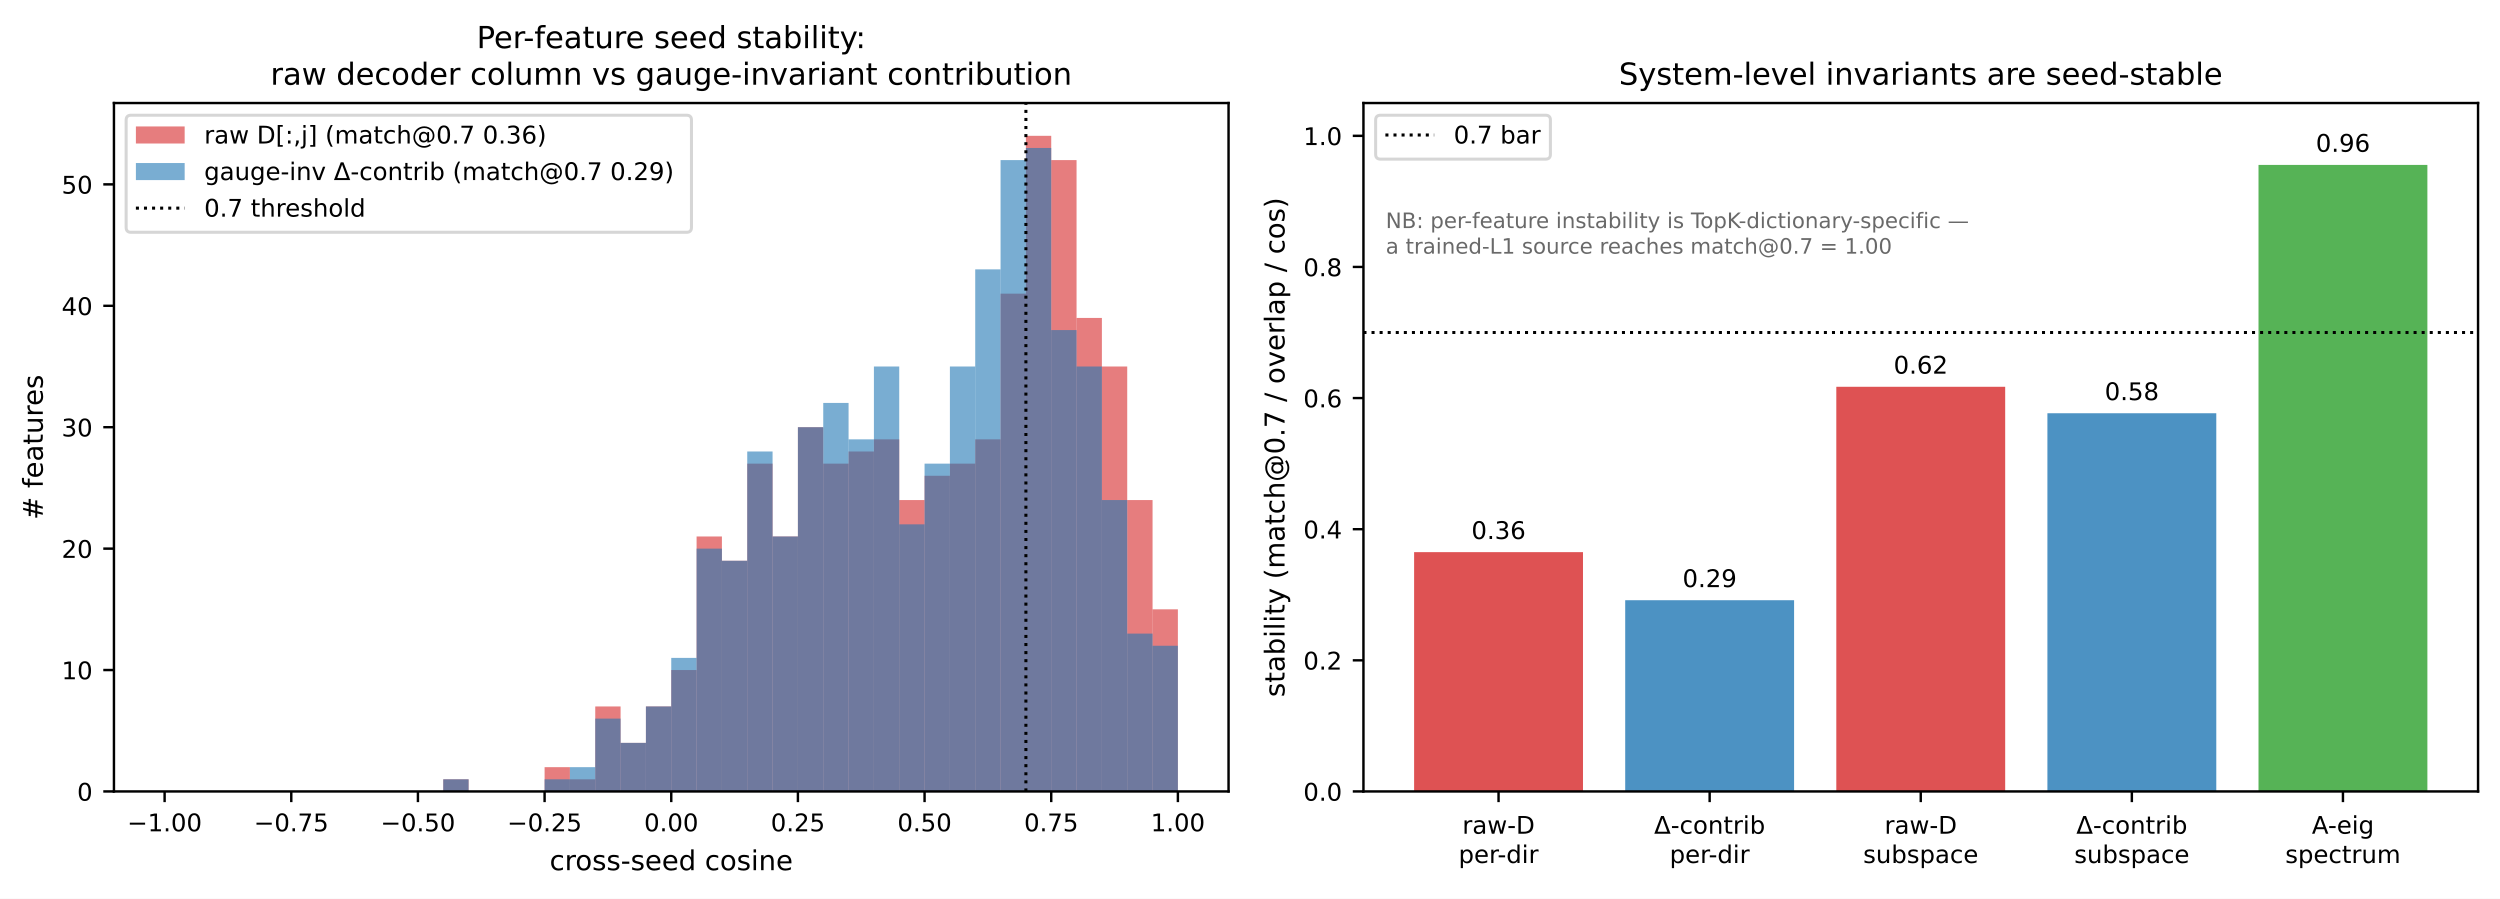
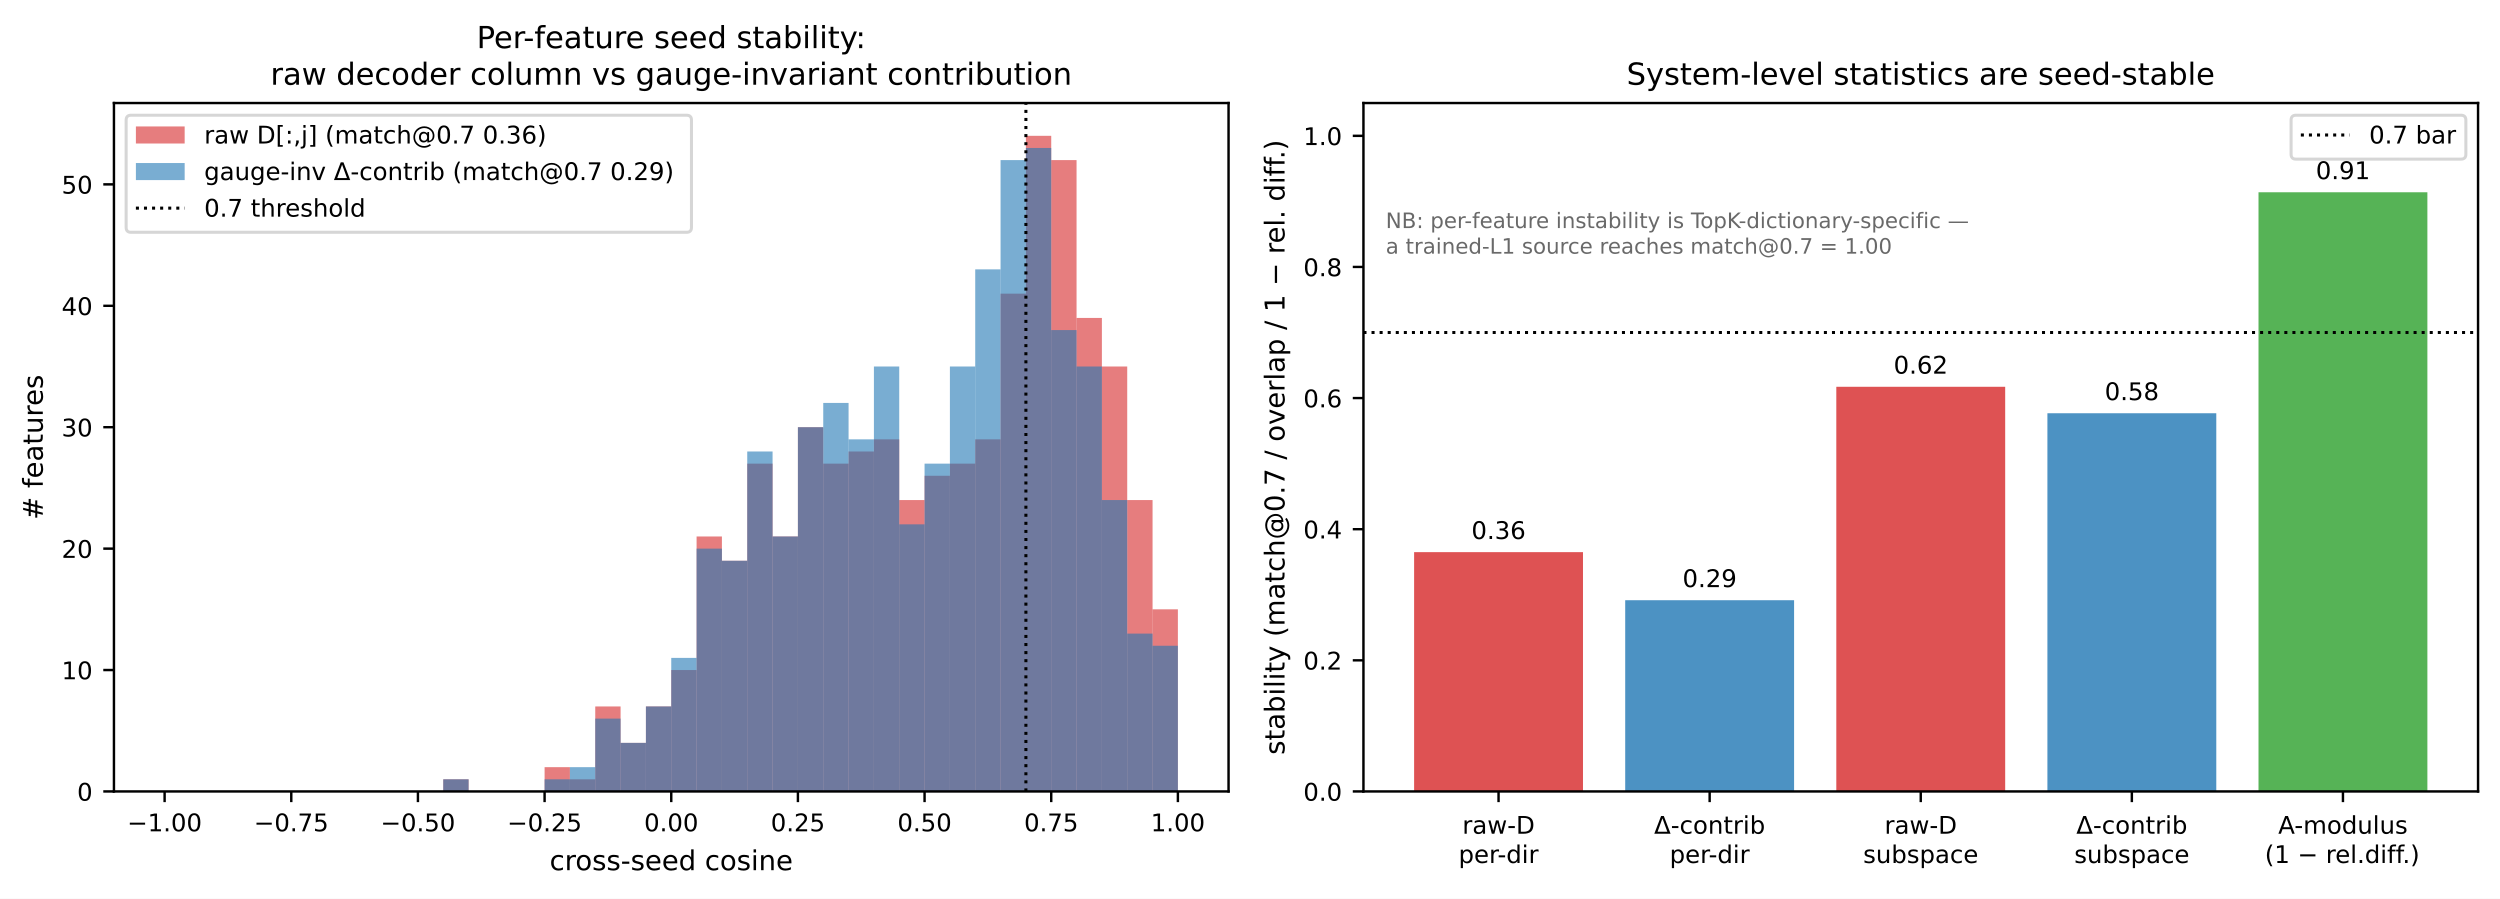
<svg xmlns="http://www.w3.org/2000/svg" xmlns:xlink="http://www.w3.org/1999/xlink" width="820.146pt" height="294.84pt" viewBox="0 0 820.146 294.84" version="1.1">
  <defs>
    <style type="text/css">*{stroke-linejoin: round; stroke-linecap: butt}</style>
  </defs>
  <g id="figure_1">
    <g id="patch_1">
      <path d="M 0 294.84  L 820.146 294.84  L 820.146 0  L 0 0  z " style="fill: #ffffff" />
    </g>
    <g id="axes_1">
      <g id="patch_2">
        <path d="M 37.381 259.639  L 403.037 259.639  L 403.037 33.802  L 37.381 33.802  z " style="fill: #ffffff" />
      </g>
      <g id="patch_3">
        <path d="M 54.001 259.639  L 62.312 259.639  L 62.312 259.639  L 54.001 259.639  z " clip-path="url(#p4a70385128)" style="fill: #d62728; opacity: 0.6" />
      </g>
      <g id="patch_4">
        <path d="M 62.312 259.639  L 70.622 259.639  L 70.622 259.639  L 62.312 259.639  z " clip-path="url(#p4a70385128)" style="fill: #d62728; opacity: 0.6" />
      </g>
      <g id="patch_5">
        <path d="M 70.622 259.639  L 78.933 259.639  L 78.933 259.639  L 70.622 259.639  z " clip-path="url(#p4a70385128)" style="fill: #d62728; opacity: 0.6" />
      </g>
      <g id="patch_6">
        <path d="M 78.933 259.639  L 87.243 259.639  L 87.243 259.639  L 78.933 259.639  z " clip-path="url(#p4a70385128)" style="fill: #d62728; opacity: 0.6" />
      </g>
      <g id="patch_7">
        <path d="M 87.243 259.639  L 95.553 259.639  L 95.553 259.639  L 87.243 259.639  z " clip-path="url(#p4a70385128)" style="fill: #d62728; opacity: 0.6" />
      </g>
      <g id="patch_8">
        <path d="M 95.553 259.639  L 103.864 259.639  L 103.864 259.639  L 95.553 259.639  z " clip-path="url(#p4a70385128)" style="fill: #d62728; opacity: 0.6" />
      </g>
      <g id="patch_9">
        <path d="M 103.864 259.639  L 112.174 259.639  L 112.174 259.639  L 103.864 259.639  z " clip-path="url(#p4a70385128)" style="fill: #d62728; opacity: 0.6" />
      </g>
      <g id="patch_10">
        <path d="M 112.174 259.639  L 120.484 259.639  L 120.484 259.639  L 112.174 259.639  z " clip-path="url(#p4a70385128)" style="fill: #d62728; opacity: 0.6" />
      </g>
      <g id="patch_11">
        <path d="M 120.484 259.639  L 128.795 259.639  L 128.795 259.639  L 120.484 259.639  z " clip-path="url(#p4a70385128)" style="fill: #d62728; opacity: 0.6" />
      </g>
      <g id="patch_12">
        <path d="M 128.795 259.639  L 137.105 259.639  L 137.105 259.639  L 128.795 259.639  z " clip-path="url(#p4a70385128)" style="fill: #d62728; opacity: 0.6" />
      </g>
      <g id="patch_13">
        <path d="M 137.105 259.639  L 145.415 259.639  L 145.415 259.639  L 137.105 259.639  z " clip-path="url(#p4a70385128)" style="fill: #d62728; opacity: 0.6" />
      </g>
      <g id="patch_14">
        <path d="M 145.415 259.639  L 153.726 259.639  L 153.726 255.656  L 145.415 255.656  z " clip-path="url(#p4a70385128)" style="fill: #d62728; opacity: 0.6" />
      </g>
      <g id="patch_15">
        <path d="M 153.726 259.639  L 162.036 259.639  L 162.036 259.639  L 153.726 259.639  z " clip-path="url(#p4a70385128)" style="fill: #d62728; opacity: 0.6" />
      </g>
      <g id="patch_16">
        <path d="M 162.036 259.639  L 170.347 259.639  L 170.347 259.639  L 162.036 259.639  z " clip-path="url(#p4a70385128)" style="fill: #d62728; opacity: 0.6" />
      </g>
      <g id="patch_17">
        <path d="M 170.347 259.639  L 178.657 259.639  L 178.657 259.639  L 170.347 259.639  z " clip-path="url(#p4a70385128)" style="fill: #d62728; opacity: 0.6" />
      </g>
      <g id="patch_18">
        <path d="M 178.657 259.639  L 186.967 259.639  L 186.967 251.673  L 178.657 251.673  z " clip-path="url(#p4a70385128)" style="fill: #d62728; opacity: 0.6" />
      </g>
      <g id="patch_19">
        <path d="M 186.967 259.639  L 195.278 259.639  L 195.278 255.656  L 186.967 255.656  z " clip-path="url(#p4a70385128)" style="fill: #d62728; opacity: 0.6" />
      </g>
      <g id="patch_20">
        <path d="M 195.278 259.639  L 203.588 259.639  L 203.588 231.758  L 195.278 231.758  z " clip-path="url(#p4a70385128)" style="fill: #d62728; opacity: 0.6" />
      </g>
      <g id="patch_21">
        <path d="M 203.588 259.639  L 211.898 259.639  L 211.898 243.707  L 203.588 243.707  z " clip-path="url(#p4a70385128)" style="fill: #d62728; opacity: 0.6" />
      </g>
      <g id="patch_22">
        <path d="M 211.898 259.639  L 220.209 259.639  L 220.209 231.758  L 211.898 231.758  z " clip-path="url(#p4a70385128)" style="fill: #d62728; opacity: 0.6" />
      </g>
      <g id="patch_23">
        <path d="M 220.209 259.639  L 228.519 259.639  L 228.519 219.809  L 220.209 219.809  z " clip-path="url(#p4a70385128)" style="fill: #d62728; opacity: 0.6" />
      </g>
      <g id="patch_24">
        <path d="M 228.519 259.639  L 236.829 259.639  L 236.829 175.996  L 228.519 175.996  z " clip-path="url(#p4a70385128)" style="fill: #d62728; opacity: 0.6" />
      </g>
      <g id="patch_25">
        <path d="M 236.829 259.639  L 245.14 259.639  L 245.14 183.962  L 236.829 183.962  z " clip-path="url(#p4a70385128)" style="fill: #d62728; opacity: 0.6" />
      </g>
      <g id="patch_26">
        <path d="M 245.14 259.639  L 253.45 259.639  L 253.45 152.098  L 245.14 152.098  z " clip-path="url(#p4a70385128)" style="fill: #d62728; opacity: 0.6" />
      </g>
      <g id="patch_27">
        <path d="M 253.45 259.639  L 261.761 259.639  L 261.761 175.996  L 253.45 175.996  z " clip-path="url(#p4a70385128)" style="fill: #d62728; opacity: 0.6" />
      </g>
      <g id="patch_28">
        <path d="M 261.761 259.639  L 270.071 259.639  L 270.071 140.149  L 261.761 140.149  z " clip-path="url(#p4a70385128)" style="fill: #d62728; opacity: 0.6" />
      </g>
      <g id="patch_29">
        <path d="M 270.071 259.639  L 278.381 259.639  L 278.381 152.098  L 270.071 152.098  z " clip-path="url(#p4a70385128)" style="fill: #d62728; opacity: 0.6" />
      </g>
      <g id="patch_30">
        <path d="M 278.381 259.639  L 286.692 259.639  L 286.692 148.115  L 278.381 148.115  z " clip-path="url(#p4a70385128)" style="fill: #d62728; opacity: 0.6" />
      </g>
      <g id="patch_31">
        <path d="M 286.692 259.639  L 295.002 259.639  L 295.002 144.132  L 286.692 144.132  z " clip-path="url(#p4a70385128)" style="fill: #d62728; opacity: 0.6" />
      </g>
      <g id="patch_32">
        <path d="M 295.002 259.639  L 303.312 259.639  L 303.312 164.047  L 295.002 164.047  z " clip-path="url(#p4a70385128)" style="fill: #d62728; opacity: 0.6" />
      </g>
      <g id="patch_33">
        <path d="M 303.312 259.639  L 311.623 259.639  L 311.623 156.081  L 303.312 156.081  z " clip-path="url(#p4a70385128)" style="fill: #d62728; opacity: 0.6" />
      </g>
      <g id="patch_34">
        <path d="M 311.623 259.639  L 319.933 259.639  L 319.933 152.098  L 311.623 152.098  z " clip-path="url(#p4a70385128)" style="fill: #d62728; opacity: 0.6" />
      </g>
      <g id="patch_35">
        <path d="M 319.933 259.639  L 328.243 259.639  L 328.243 144.132  L 319.933 144.132  z " clip-path="url(#p4a70385128)" style="fill: #d62728; opacity: 0.6" />
      </g>
      <g id="patch_36">
        <path d="M 328.243 259.639  L 336.554 259.639  L 336.554 96.336  L 328.243 96.336  z " clip-path="url(#p4a70385128)" style="fill: #d62728; opacity: 0.6" />
      </g>
      <g id="patch_37">
        <path d="M 336.554 259.639  L 344.864 259.639  L 344.864 44.556  L 336.554 44.556  z " clip-path="url(#p4a70385128)" style="fill: #d62728; opacity: 0.6" />
      </g>
      <g id="patch_38">
        <path d="M 344.864 259.639  L 353.175 259.639  L 353.175 52.522  L 344.864 52.522  z " clip-path="url(#p4a70385128)" style="fill: #d62728; opacity: 0.6" />
      </g>
      <g id="patch_39">
        <path d="M 353.175 259.639  L 361.485 259.639  L 361.485 104.302  L 353.175 104.302  z " clip-path="url(#p4a70385128)" style="fill: #d62728; opacity: 0.6" />
      </g>
      <g id="patch_40">
        <path d="M 361.485 259.639  L 369.795 259.639  L 369.795 120.234  L 361.485 120.234  z " clip-path="url(#p4a70385128)" style="fill: #d62728; opacity: 0.6" />
      </g>
      <g id="patch_41">
        <path d="M 369.795 259.639  L 378.106 259.639  L 378.106 164.047  L 369.795 164.047  z " clip-path="url(#p4a70385128)" style="fill: #d62728; opacity: 0.6" />
      </g>
      <g id="patch_42">
        <path d="M 378.106 259.639  L 386.416 259.639  L 386.416 199.894  L 378.106 199.894  z " clip-path="url(#p4a70385128)" style="fill: #d62728; opacity: 0.6" />
      </g>
      <g id="patch_43">
        <path d="M 54.001 259.639  L 62.312 259.639  L 62.312 259.639  L 54.001 259.639  z " clip-path="url(#p4a70385128)" style="fill: #1f77b4; opacity: 0.6" />
      </g>
      <g id="patch_44">
        <path d="M 62.312 259.639  L 70.622 259.639  L 70.622 259.639  L 62.312 259.639  z " clip-path="url(#p4a70385128)" style="fill: #1f77b4; opacity: 0.6" />
      </g>
      <g id="patch_45">
        <path d="M 70.622 259.639  L 78.933 259.639  L 78.933 259.639  L 70.622 259.639  z " clip-path="url(#p4a70385128)" style="fill: #1f77b4; opacity: 0.6" />
      </g>
      <g id="patch_46">
        <path d="M 78.933 259.639  L 87.243 259.639  L 87.243 259.639  L 78.933 259.639  z " clip-path="url(#p4a70385128)" style="fill: #1f77b4; opacity: 0.6" />
      </g>
      <g id="patch_47">
        <path d="M 87.243 259.639  L 95.553 259.639  L 95.553 259.639  L 87.243 259.639  z " clip-path="url(#p4a70385128)" style="fill: #1f77b4; opacity: 0.6" />
      </g>
      <g id="patch_48">
        <path d="M 95.553 259.639  L 103.864 259.639  L 103.864 259.639  L 95.553 259.639  z " clip-path="url(#p4a70385128)" style="fill: #1f77b4; opacity: 0.6" />
      </g>
      <g id="patch_49">
        <path d="M 103.864 259.639  L 112.174 259.639  L 112.174 259.639  L 103.864 259.639  z " clip-path="url(#p4a70385128)" style="fill: #1f77b4; opacity: 0.6" />
      </g>
      <g id="patch_50">
        <path d="M 112.174 259.639  L 120.484 259.639  L 120.484 259.639  L 112.174 259.639  z " clip-path="url(#p4a70385128)" style="fill: #1f77b4; opacity: 0.6" />
      </g>
      <g id="patch_51">
        <path d="M 120.484 259.639  L 128.795 259.639  L 128.795 259.639  L 120.484 259.639  z " clip-path="url(#p4a70385128)" style="fill: #1f77b4; opacity: 0.6" />
      </g>
      <g id="patch_52">
        <path d="M 128.795 259.639  L 137.105 259.639  L 137.105 259.639  L 128.795 259.639  z " clip-path="url(#p4a70385128)" style="fill: #1f77b4; opacity: 0.6" />
      </g>
      <g id="patch_53">
        <path d="M 137.105 259.639  L 145.415 259.639  L 145.415 259.639  L 137.105 259.639  z " clip-path="url(#p4a70385128)" style="fill: #1f77b4; opacity: 0.6" />
      </g>
      <g id="patch_54">
        <path d="M 145.415 259.639  L 153.726 259.639  L 153.726 255.656  L 145.415 255.656  z " clip-path="url(#p4a70385128)" style="fill: #1f77b4; opacity: 0.6" />
      </g>
      <g id="patch_55">
        <path d="M 153.726 259.639  L 162.036 259.639  L 162.036 259.639  L 153.726 259.639  z " clip-path="url(#p4a70385128)" style="fill: #1f77b4; opacity: 0.6" />
      </g>
      <g id="patch_56">
        <path d="M 162.036 259.639  L 170.347 259.639  L 170.347 259.639  L 162.036 259.639  z " clip-path="url(#p4a70385128)" style="fill: #1f77b4; opacity: 0.6" />
      </g>
      <g id="patch_57">
        <path d="M 170.347 259.639  L 178.657 259.639  L 178.657 259.639  L 170.347 259.639  z " clip-path="url(#p4a70385128)" style="fill: #1f77b4; opacity: 0.6" />
      </g>
      <g id="patch_58">
        <path d="M 178.657 259.639  L 186.967 259.639  L 186.967 255.656  L 178.657 255.656  z " clip-path="url(#p4a70385128)" style="fill: #1f77b4; opacity: 0.6" />
      </g>
      <g id="patch_59">
        <path d="M 186.967 259.639  L 195.278 259.639  L 195.278 251.673  L 186.967 251.673  z " clip-path="url(#p4a70385128)" style="fill: #1f77b4; opacity: 0.6" />
      </g>
      <g id="patch_60">
        <path d="M 195.278 259.639  L 203.588 259.639  L 203.588 235.741  L 195.278 235.741  z " clip-path="url(#p4a70385128)" style="fill: #1f77b4; opacity: 0.6" />
      </g>
      <g id="patch_61">
        <path d="M 203.588 259.639  L 211.898 259.639  L 211.898 243.707  L 203.588 243.707  z " clip-path="url(#p4a70385128)" style="fill: #1f77b4; opacity: 0.6" />
      </g>
      <g id="patch_62">
        <path d="M 211.898 259.639  L 220.209 259.639  L 220.209 231.758  L 211.898 231.758  z " clip-path="url(#p4a70385128)" style="fill: #1f77b4; opacity: 0.6" />
      </g>
      <g id="patch_63">
        <path d="M 220.209 259.639  L 228.519 259.639  L 228.519 215.826  L 220.209 215.826  z " clip-path="url(#p4a70385128)" style="fill: #1f77b4; opacity: 0.6" />
      </g>
      <g id="patch_64">
        <path d="M 228.519 259.639  L 236.829 259.639  L 236.829 179.979  L 228.519 179.979  z " clip-path="url(#p4a70385128)" style="fill: #1f77b4; opacity: 0.6" />
      </g>
      <g id="patch_65">
        <path d="M 236.829 259.639  L 245.14 259.639  L 245.14 183.962  L 236.829 183.962  z " clip-path="url(#p4a70385128)" style="fill: #1f77b4; opacity: 0.6" />
      </g>
      <g id="patch_66">
        <path d="M 245.14 259.639  L 253.45 259.639  L 253.45 148.115  L 245.14 148.115  z " clip-path="url(#p4a70385128)" style="fill: #1f77b4; opacity: 0.6" />
      </g>
      <g id="patch_67">
        <path d="M 253.45 259.639  L 261.761 259.639  L 261.761 175.996  L 253.45 175.996  z " clip-path="url(#p4a70385128)" style="fill: #1f77b4; opacity: 0.6" />
      </g>
      <g id="patch_68">
        <path d="M 261.761 259.639  L 270.071 259.639  L 270.071 140.149  L 261.761 140.149  z " clip-path="url(#p4a70385128)" style="fill: #1f77b4; opacity: 0.6" />
      </g>
      <g id="patch_69">
        <path d="M 270.071 259.639  L 278.381 259.639  L 278.381 132.183  L 270.071 132.183  z " clip-path="url(#p4a70385128)" style="fill: #1f77b4; opacity: 0.6" />
      </g>
      <g id="patch_70">
        <path d="M 278.381 259.639  L 286.692 259.639  L 286.692 144.132  L 278.381 144.132  z " clip-path="url(#p4a70385128)" style="fill: #1f77b4; opacity: 0.6" />
      </g>
      <g id="patch_71">
        <path d="M 286.692 259.639  L 295.002 259.639  L 295.002 120.234  L 286.692 120.234  z " clip-path="url(#p4a70385128)" style="fill: #1f77b4; opacity: 0.6" />
      </g>
      <g id="patch_72">
        <path d="M 295.002 259.639  L 303.312 259.639  L 303.312 172.013  L 295.002 172.013  z " clip-path="url(#p4a70385128)" style="fill: #1f77b4; opacity: 0.6" />
      </g>
      <g id="patch_73">
        <path d="M 303.312 259.639  L 311.623 259.639  L 311.623 152.098  L 303.312 152.098  z " clip-path="url(#p4a70385128)" style="fill: #1f77b4; opacity: 0.6" />
      </g>
      <g id="patch_74">
        <path d="M 311.623 259.639  L 319.933 259.639  L 319.933 120.234  L 311.623 120.234  z " clip-path="url(#p4a70385128)" style="fill: #1f77b4; opacity: 0.6" />
      </g>
      <g id="patch_75">
        <path d="M 319.933 259.639  L 328.243 259.639  L 328.243 88.37  L 319.933 88.37  z " clip-path="url(#p4a70385128)" style="fill: #1f77b4; opacity: 0.6" />
      </g>
      <g id="patch_76">
        <path d="M 328.243 259.639  L 336.554 259.639  L 336.554 52.522  L 328.243 52.522  z " clip-path="url(#p4a70385128)" style="fill: #1f77b4; opacity: 0.6" />
      </g>
      <g id="patch_77">
        <path d="M 336.554 259.639  L 344.864 259.639  L 344.864 48.539  L 336.554 48.539  z " clip-path="url(#p4a70385128)" style="fill: #1f77b4; opacity: 0.6" />
      </g>
      <g id="patch_78">
        <path d="M 344.864 259.639  L 353.175 259.639  L 353.175 108.285  L 344.864 108.285  z " clip-path="url(#p4a70385128)" style="fill: #1f77b4; opacity: 0.6" />
      </g>
      <g id="patch_79">
        <path d="M 353.175 259.639  L 361.485 259.639  L 361.485 120.234  L 353.175 120.234  z " clip-path="url(#p4a70385128)" style="fill: #1f77b4; opacity: 0.6" />
      </g>
      <g id="patch_80">
        <path d="M 361.485 259.639  L 369.795 259.639  L 369.795 164.047  L 361.485 164.047  z " clip-path="url(#p4a70385128)" style="fill: #1f77b4; opacity: 0.6" />
      </g>
      <g id="patch_81">
        <path d="M 369.795 259.639  L 378.106 259.639  L 378.106 207.86  L 369.795 207.86  z " clip-path="url(#p4a70385128)" style="fill: #1f77b4; opacity: 0.6" />
      </g>
      <g id="patch_82">
        <path d="M 378.106 259.639  L 386.416 259.639  L 386.416 211.843  L 378.106 211.843  z " clip-path="url(#p4a70385128)" style="fill: #1f77b4; opacity: 0.6" />
      </g>
      <g id="matplotlib.axis_1">
        <g id="xtick_1">
          <g id="line2d_1">
            <defs>
              <path id="m513581c044" d="M 0 0  L 0 3.5  " style="stroke: #000000; stroke-width: 0.8" />
            </defs>
            <g>
              <use xlink:href="#m513581c044" x="54.001" y="259.639" style="stroke: #000000; stroke-width: 0.8" />
            </g>
          </g>
          <g id="text_1">
            <text style="font-size: 8px; font-family: 'DejaVu Sans', 'Bitstream Vera Sans', 'Computer Modern Sans Serif', 'Lucida Grande', 'Verdana', 'Geneva', 'Lucid', 'Arial', 'Helvetica', 'Avant Garde', sans-serif; text-anchor: middle" x="54.001" y="272.718" transform="rotate(-0 54.00143 272.7176)">−1.00</text>
          </g>
        </g>
        <g id="xtick_2">
          <g id="line2d_2">
            <g>
              <use xlink:href="#m513581c044" x="95.553" y="259.639" style="stroke: #000000; stroke-width: 0.8" />
            </g>
          </g>
          <g id="text_2">
            <text style="font-size: 8px; font-family: 'DejaVu Sans', 'Bitstream Vera Sans', 'Computer Modern Sans Serif', 'Lucida Grande', 'Verdana', 'Geneva', 'Lucid', 'Arial', 'Helvetica', 'Avant Garde', sans-serif; text-anchor: middle" x="95.553" y="272.718" transform="rotate(-0 95.55326 272.7176)">−0.75</text>
          </g>
        </g>
        <g id="xtick_3">
          <g id="line2d_3">
            <g>
              <use xlink:href="#m513581c044" x="137.105" y="259.639" style="stroke: #000000; stroke-width: 0.8" />
            </g>
          </g>
          <g id="text_3">
            <text style="font-size: 8px; font-family: 'DejaVu Sans', 'Bitstream Vera Sans', 'Computer Modern Sans Serif', 'Lucida Grande', 'Verdana', 'Geneva', 'Lucid', 'Arial', 'Helvetica', 'Avant Garde', sans-serif; text-anchor: middle" x="137.105" y="272.718" transform="rotate(-0 137.1051 272.7176)">−0.50</text>
          </g>
        </g>
        <g id="xtick_4">
          <g id="line2d_4">
            <g>
              <use xlink:href="#m513581c044" x="178.657" y="259.639" style="stroke: #000000; stroke-width: 0.8" />
            </g>
          </g>
          <g id="text_4">
            <text style="font-size: 8px; font-family: 'DejaVu Sans', 'Bitstream Vera Sans', 'Computer Modern Sans Serif', 'Lucida Grande', 'Verdana', 'Geneva', 'Lucid', 'Arial', 'Helvetica', 'Avant Garde', sans-serif; text-anchor: middle" x="178.657" y="272.718" transform="rotate(-0 178.6569 272.7176)">−0.25</text>
          </g>
        </g>
        <g id="xtick_5">
          <g id="line2d_5">
            <g>
              <use xlink:href="#m513581c044" x="220.209" y="259.639" style="stroke: #000000; stroke-width: 0.8" />
            </g>
          </g>
          <g id="text_5">
            <text style="font-size: 8px; font-family: 'DejaVu Sans', 'Bitstream Vera Sans', 'Computer Modern Sans Serif', 'Lucida Grande', 'Verdana', 'Geneva', 'Lucid', 'Arial', 'Helvetica', 'Avant Garde', sans-serif; text-anchor: middle" x="220.209" y="272.718" transform="rotate(-0 220.2087 272.7176)">0.00</text>
          </g>
        </g>
        <g id="xtick_6">
          <g id="line2d_6">
            <g>
              <use xlink:href="#m513581c044" x="261.761" y="259.639" style="stroke: #000000; stroke-width: 0.8" />
            </g>
          </g>
          <g id="text_6">
            <text style="font-size: 8px; font-family: 'DejaVu Sans', 'Bitstream Vera Sans', 'Computer Modern Sans Serif', 'Lucida Grande', 'Verdana', 'Geneva', 'Lucid', 'Arial', 'Helvetica', 'Avant Garde', sans-serif; text-anchor: middle" x="261.761" y="272.718" transform="rotate(-0 261.7606 272.7176)">0.25</text>
          </g>
        </g>
        <g id="xtick_7">
          <g id="line2d_7">
            <g>
              <use xlink:href="#m513581c044" x="303.312" y="259.639" style="stroke: #000000; stroke-width: 0.8" />
            </g>
          </g>
          <g id="text_7">
            <text style="font-size: 8px; font-family: 'DejaVu Sans', 'Bitstream Vera Sans', 'Computer Modern Sans Serif', 'Lucida Grande', 'Verdana', 'Geneva', 'Lucid', 'Arial', 'Helvetica', 'Avant Garde', sans-serif; text-anchor: middle" x="303.312" y="272.718" transform="rotate(-0 303.3124 272.7176)">0.50</text>
          </g>
        </g>
        <g id="xtick_8">
          <g id="line2d_8">
            <g>
              <use xlink:href="#m513581c044" x="344.864" y="259.639" style="stroke: #000000; stroke-width: 0.8" />
            </g>
          </g>
          <g id="text_8">
            <text style="font-size: 8px; font-family: 'DejaVu Sans', 'Bitstream Vera Sans', 'Computer Modern Sans Serif', 'Lucida Grande', 'Verdana', 'Geneva', 'Lucid', 'Arial', 'Helvetica', 'Avant Garde', sans-serif; text-anchor: middle" x="344.864" y="272.718" transform="rotate(-0 344.8642 272.7176)">0.75</text>
          </g>
        </g>
        <g id="xtick_9">
          <g id="line2d_9">
            <g>
              <use xlink:href="#m513581c044" x="386.416" y="259.639" style="stroke: #000000; stroke-width: 0.8" />
            </g>
          </g>
          <g id="text_9">
            <text style="font-size: 8px; font-family: 'DejaVu Sans', 'Bitstream Vera Sans', 'Computer Modern Sans Serif', 'Lucida Grande', 'Verdana', 'Geneva', 'Lucid', 'Arial', 'Helvetica', 'Avant Garde', sans-serif; text-anchor: middle" x="386.416" y="272.718" transform="rotate(-0 386.416 272.7176)">1.00</text>
          </g>
        </g>
        <g id="text_10">
          <text style="font-size: 9px; font-family: 'DejaVu Sans', 'Bitstream Vera Sans', 'Computer Modern Sans Serif', 'Lucida Grande', 'Verdana', 'Geneva', 'Lucid', 'Arial', 'Helvetica', 'Avant Garde', sans-serif; text-anchor: middle" x="220.209" y="285.478" transform="rotate(-0 220.2087 285.478)">cross-seed cosine</text>
        </g>
      </g>
      <g id="matplotlib.axis_2">
        <g id="ytick_1">
          <g id="line2d_10">
            <defs>
              <path id="m32dd1cf0d6" d="M 0 0  L -3.5 0  " style="stroke: #000000; stroke-width: 0.8" />
            </defs>
            <g>
              <use xlink:href="#m32dd1cf0d6" x="37.381" y="259.639" style="stroke: #000000; stroke-width: 0.8" />
            </g>
          </g>
          <g id="text_11">
            <text style="font-size: 8px; font-family: 'DejaVu Sans', 'Bitstream Vera Sans', 'Computer Modern Sans Serif', 'Lucida Grande', 'Verdana', 'Geneva', 'Lucid', 'Arial', 'Helvetica', 'Avant Garde', sans-serif; text-anchor: end" x="30.381" y="262.679" transform="rotate(-0 30.3807 262.6785)">0</text>
          </g>
        </g>
        <g id="ytick_2">
          <g id="line2d_11">
            <g>
              <use xlink:href="#m32dd1cf0d6" x="37.381" y="219.809" style="stroke: #000000; stroke-width: 0.8" />
            </g>
          </g>
          <g id="text_12">
            <text style="font-size: 8px; font-family: 'DejaVu Sans', 'Bitstream Vera Sans', 'Computer Modern Sans Serif', 'Lucida Grande', 'Verdana', 'Geneva', 'Lucid', 'Arial', 'Helvetica', 'Avant Garde', sans-serif; text-anchor: end" x="30.381" y="222.848" transform="rotate(-0 30.3807 222.8483)">10</text>
          </g>
        </g>
        <g id="ytick_3">
          <g id="line2d_12">
            <g>
              <use xlink:href="#m32dd1cf0d6" x="37.381" y="179.979" style="stroke: #000000; stroke-width: 0.8" />
            </g>
          </g>
          <g id="text_13">
            <text style="font-size: 8px; font-family: 'DejaVu Sans', 'Bitstream Vera Sans', 'Computer Modern Sans Serif', 'Lucida Grande', 'Verdana', 'Geneva', 'Lucid', 'Arial', 'Helvetica', 'Avant Garde', sans-serif; text-anchor: end" x="30.381" y="183.018" transform="rotate(-0 30.3807 183.0181)">20</text>
          </g>
        </g>
        <g id="ytick_4">
          <g id="line2d_13">
            <g>
              <use xlink:href="#m32dd1cf0d6" x="37.381" y="140.149" style="stroke: #000000; stroke-width: 0.8" />
            </g>
          </g>
          <g id="text_14">
            <text style="font-size: 8px; font-family: 'DejaVu Sans', 'Bitstream Vera Sans', 'Computer Modern Sans Serif', 'Lucida Grande', 'Verdana', 'Geneva', 'Lucid', 'Arial', 'Helvetica', 'Avant Garde', sans-serif; text-anchor: end" x="30.381" y="143.188" transform="rotate(-0 30.3807 143.1879)">30</text>
          </g>
        </g>
        <g id="ytick_5">
          <g id="line2d_14">
            <g>
              <use xlink:href="#m32dd1cf0d6" x="37.381" y="100.319" style="stroke: #000000; stroke-width: 0.8" />
            </g>
          </g>
          <g id="text_15">
            <text style="font-size: 8px; font-family: 'DejaVu Sans', 'Bitstream Vera Sans', 'Computer Modern Sans Serif', 'Lucida Grande', 'Verdana', 'Geneva', 'Lucid', 'Arial', 'Helvetica', 'Avant Garde', sans-serif; text-anchor: end" x="30.381" y="103.358" transform="rotate(-0 30.3807 103.3577)">40</text>
          </g>
        </g>
        <g id="ytick_6">
          <g id="line2d_15">
            <g>
              <use xlink:href="#m32dd1cf0d6" x="37.381" y="60.488" style="stroke: #000000; stroke-width: 0.8" />
            </g>
          </g>
          <g id="text_16">
            <text style="font-size: 8px; font-family: 'DejaVu Sans', 'Bitstream Vera Sans', 'Computer Modern Sans Serif', 'Lucida Grande', 'Verdana', 'Geneva', 'Lucid', 'Arial', 'Helvetica', 'Avant Garde', sans-serif; text-anchor: end" x="30.381" y="63.527" transform="rotate(-0 30.3807 63.52745)">50</text>
          </g>
        </g>
        <g id="text_17">
          <text style="font-size: 9px; font-family: 'DejaVu Sans', 'Bitstream Vera Sans', 'Computer Modern Sans Serif', 'Lucida Grande', 'Verdana', 'Geneva', 'Lucid', 'Arial', 'Helvetica', 'Avant Garde', sans-serif; text-anchor: middle" x="14.039" y="146.721" transform="rotate(-90 14.03859 146.7208)"># features</text>
        </g>
      </g>
      <g id="line2d_16">
        <path d="M 336.554 259.639  L 336.554 33.802  " clip-path="url(#p4a70385128)" style="fill: none; stroke-dasharray: 1,1.65; stroke-dashoffset: 0; stroke: #000000" />
      </g>
      <g id="patch_83">
        <path d="M 37.381 259.639  L 37.381 33.802  " style="fill: none; stroke: #000000; stroke-width: 0.8; stroke-linejoin: miter; stroke-linecap: square" />
      </g>
      <g id="patch_84">
        <path d="M 403.037 259.639  L 403.037 33.802  " style="fill: none; stroke: #000000; stroke-width: 0.8; stroke-linejoin: miter; stroke-linecap: square" />
      </g>
      <g id="patch_85">
        <path d="M 37.381 259.639  L 403.037 259.639  " style="fill: none; stroke: #000000; stroke-width: 0.8; stroke-linejoin: miter; stroke-linecap: square" />
      </g>
      <g id="patch_86">
        <path d="M 37.381 33.802  L 403.037 33.802  " style="fill: none; stroke: #000000; stroke-width: 0.8; stroke-linejoin: miter; stroke-linecap: square" />
      </g>
      <g id="text_18">
        <text style="font-size: 10px; font-family: 'DejaVu Sans', 'Bitstream Vera Sans', 'Computer Modern Sans Serif', 'Lucida Grande', 'Verdana', 'Geneva', 'Lucid', 'Arial', 'Helvetica', 'Avant Garde', sans-serif" transform="translate(156.3837 15.79941)">Per-feature seed stability:</text>
        <text style="font-size: 10px; font-family: 'DejaVu Sans', 'Bitstream Vera Sans', 'Computer Modern Sans Serif', 'Lucida Grande', 'Verdana', 'Geneva', 'Lucid', 'Arial', 'Helvetica', 'Avant Garde', sans-serif" transform="translate(88.73686 27.80215)">raw decoder column vs gauge-invariant contribution</text>
      </g>
      <g id="legend_1">
        <g id="patch_87">
          <path d="M 42.981 76.204  L 225.243 76.204  Q 226.843 76.204 226.843 74.604  L 226.843 39.402  Q 226.843 37.802 225.243 37.802  L 42.981 37.802  Q 41.381 37.802 41.381 39.402  L 41.381 74.604  Q 41.381 76.204 42.981 76.204  z " style="fill: #ffffff; opacity: 0.8; stroke: #cccccc; stroke-linejoin: miter" />
        </g>
        <g id="patch_88">
          <path d="M 44.581 47.081  L 60.581 47.081  L 60.581 41.481  L 44.581 41.481  z " style="fill: #d62728; opacity: 0.6" />
        </g>
        <g id="text_19">
          <text style="font-size: 8px; font-family: 'DejaVu Sans', 'Bitstream Vera Sans', 'Computer Modern Sans Serif', 'Lucida Grande', 'Verdana', 'Geneva', 'Lucid', 'Arial', 'Helvetica', 'Avant Garde', sans-serif; text-anchor: start" x="66.981" y="47.081" transform="rotate(-0 66.9807 47.0809)">raw D[:,j]  (match@0.7 0.36)</text>
        </g>
        <g id="patch_89">
          <path d="M 44.581 59.082  L 60.581 59.082  L 60.581 53.482  L 44.581 53.482  z " style="fill: #1f77b4; opacity: 0.6" />
        </g>
        <g id="text_20">
          <text style="font-size: 8px; font-family: 'DejaVu Sans', 'Bitstream Vera Sans', 'Computer Modern Sans Serif', 'Lucida Grande', 'Verdana', 'Geneva', 'Lucid', 'Arial', 'Helvetica', 'Avant Garde', sans-serif; text-anchor: start" x="66.981" y="59.082" transform="rotate(-0 66.9807 59.08152)">gauge-inv Δ-contrib  (match@0.7 0.29)</text>
        </g>
        <g id="line2d_17">
          <path d="M 44.581 68.282  L 52.581 68.282  L 60.581 68.282  " style="fill: none; stroke-dasharray: 1,1.65; stroke-dashoffset: 0; stroke: #000000" />
        </g>
        <g id="text_21">
          <text style="font-size: 8px; font-family: 'DejaVu Sans', 'Bitstream Vera Sans', 'Computer Modern Sans Serif', 'Lucida Grande', 'Verdana', 'Geneva', 'Lucid', 'Arial', 'Helvetica', 'Avant Garde', sans-serif; text-anchor: start" x="66.981" y="71.082" transform="rotate(-0 66.9807 71.08215)">0.7 threshold</text>
        </g>
      </g>
    </g>
    <g id="axes_2">
      <g id="patch_90">
        <path d="M 447.29 259.639  L 812.946 259.639  L 812.946 33.802  L 447.29 33.802  z " style="fill: #ffffff" />
      </g>
      <g id="patch_91">
        <path d="M 463.911 259.639  L 519.313 259.639  L 519.313 181.134  L 463.911 181.134  z " clip-path="url(#p30d218e72e)" style="fill: #d62728; opacity: 0.8" />
      </g>
      <g id="patch_92">
        <path d="M 533.164 259.639  L 588.566 259.639  L 588.566 196.907  L 533.164 196.907  z " clip-path="url(#p30d218e72e)" style="fill: #1f77b4; opacity: 0.8" />
      </g>
      <g id="patch_93">
        <path d="M 602.417 259.639  L 657.819 259.639  L 657.819 126.887  L 602.417 126.887  z " clip-path="url(#p30d218e72e)" style="fill: #d62728; opacity: 0.8" />
      </g>
      <g id="patch_94">
        <path d="M 671.67 259.639  L 727.072 259.639  L 727.072 135.571  L 671.67 135.571  z " clip-path="url(#p30d218e72e)" style="fill: #1f77b4; opacity: 0.8" />
      </g>
      <g id="patch_95">
-         <path d="M 740.923 259.639  L 796.325 259.639  L 796.325 54.103  L 740.923 54.103  z " clip-path="url(#p30d218e72e)" style="fill: #2ca02c; opacity: 0.8" />
+         <path d="M 740.923 259.639  L 796.325 259.639  L 796.325 63.075  L 740.923 63.075  z " clip-path="url(#p30d218e72e)" style="fill: #2ca02c; opacity: 0.8" />
      </g>
      <g id="matplotlib.axis_3">
        <g id="xtick_10">
          <g id="line2d_18">
            <g>
              <use xlink:href="#m513581c044" x="491.612" y="259.639" style="stroke: #000000; stroke-width: 0.8" />
            </g>
          </g>
          <g id="text_22">
            <text style="font-size: 8px; font-family: 'DejaVu Sans', 'Bitstream Vera Sans', 'Computer Modern Sans Serif', 'Lucida Grande', 'Verdana', 'Geneva', 'Lucid', 'Arial', 'Helvetica', 'Avant Garde', sans-serif" transform="translate(479.7217 273.5184)">raw-D</text>
            <text style="font-size: 8px; font-family: 'DejaVu Sans', 'Bitstream Vera Sans', 'Computer Modern Sans Serif', 'Lucida Grande', 'Verdana', 'Geneva', 'Lucid', 'Arial', 'Helvetica', 'Avant Garde', sans-serif" transform="translate(478.4842 283.1205)">per-dir</text>
          </g>
        </g>
        <g id="xtick_11">
          <g id="line2d_19">
            <g>
              <use xlink:href="#m513581c044" x="560.865" y="259.639" style="stroke: #000000; stroke-width: 0.8" />
            </g>
          </g>
          <g id="text_23">
            <text style="font-size: 8px; font-family: 'DejaVu Sans', 'Bitstream Vera Sans', 'Computer Modern Sans Serif', 'Lucida Grande', 'Verdana', 'Geneva', 'Lucid', 'Arial', 'Helvetica', 'Avant Garde', sans-serif" transform="translate(542.6404 273.519)">Δ-contrib</text>
            <text style="font-size: 8px; font-family: 'DejaVu Sans', 'Bitstream Vera Sans', 'Computer Modern Sans Serif', 'Lucida Grande', 'Verdana', 'Geneva', 'Lucid', 'Arial', 'Helvetica', 'Avant Garde', sans-serif" transform="translate(547.7373 283.1212)">per-dir</text>
          </g>
        </g>
        <g id="xtick_12">
          <g id="line2d_20">
            <g>
              <use xlink:href="#m513581c044" x="630.118" y="259.639" style="stroke: #000000; stroke-width: 0.8" />
            </g>
          </g>
          <g id="text_24">
            <text style="font-size: 8px; font-family: 'DejaVu Sans', 'Bitstream Vera Sans', 'Computer Modern Sans Serif', 'Lucida Grande', 'Verdana', 'Geneva', 'Lucid', 'Arial', 'Helvetica', 'Avant Garde', sans-serif" transform="translate(618.2278 273.5184)">raw-D</text>
            <text style="font-size: 8px; font-family: 'DejaVu Sans', 'Bitstream Vera Sans', 'Computer Modern Sans Serif', 'Lucida Grande', 'Verdana', 'Geneva', 'Lucid', 'Arial', 'Helvetica', 'Avant Garde', sans-serif" transform="translate(611.2247 283.1205)">subspace</text>
          </g>
        </g>
        <g id="xtick_13">
          <g id="line2d_21">
            <g>
              <use xlink:href="#m513581c044" x="699.371" y="259.639" style="stroke: #000000; stroke-width: 0.8" />
            </g>
          </g>
          <g id="text_25">
            <text style="font-size: 8px; font-family: 'DejaVu Sans', 'Bitstream Vera Sans', 'Computer Modern Sans Serif', 'Lucida Grande', 'Verdana', 'Geneva', 'Lucid', 'Arial', 'Helvetica', 'Avant Garde', sans-serif" transform="translate(681.1465 273.519)">Δ-contrib</text>
            <text style="font-size: 8px; font-family: 'DejaVu Sans', 'Bitstream Vera Sans', 'Computer Modern Sans Serif', 'Lucida Grande', 'Verdana', 'Geneva', 'Lucid', 'Arial', 'Helvetica', 'Avant Garde', sans-serif" transform="translate(680.4777 283.1212)">subspace</text>
          </g>
        </g>
        <g id="xtick_14">
          <g id="line2d_22">
            <g>
              <use xlink:href="#m513581c044" x="768.624" y="259.639" style="stroke: #000000; stroke-width: 0.8" />
            </g>
          </g>
          <g id="text_26">
-             <text style="font-size: 8px; font-family: 'DejaVu Sans', 'Bitstream Vera Sans', 'Computer Modern Sans Serif', 'Lucida Grande', 'Verdana', 'Geneva', 'Lucid', 'Arial', 'Helvetica', 'Avant Garde', sans-serif" transform="translate(758.4208 273.519)">A-eig</text>
-             <text style="font-size: 8px; font-family: 'DejaVu Sans', 'Bitstream Vera Sans', 'Computer Modern Sans Serif', 'Lucida Grande', 'Verdana', 'Geneva', 'Lucid', 'Arial', 'Helvetica', 'Avant Garde', sans-serif" transform="translate(749.6964 283.1205)">spectrum</text>
+             <text style="font-size: 8px; font-family: 'DejaVu Sans', 'Bitstream Vera Sans', 'Computer Modern Sans Serif', 'Lucida Grande', 'Verdana', 'Geneva', 'Lucid', 'Arial', 'Helvetica', 'Avant Garde', sans-serif" transform="translate(747.3845 273.519)">A-modulus</text>
+             <text style="font-size: 8px; font-family: 'DejaVu Sans', 'Bitstream Vera Sans', 'Computer Modern Sans Serif', 'Lucida Grande', 'Verdana', 'Geneva', 'Lucid', 'Arial', 'Helvetica', 'Avant Garde', sans-serif" transform="translate(742.9858 283.1212)">(1 − rel.diff.)</text>
          </g>
        </g>
      </g>
      <g id="matplotlib.axis_4">
        <g id="ytick_7">
          <g id="line2d_23">
            <g>
              <use xlink:href="#m32dd1cf0d6" x="447.29" y="259.639" style="stroke: #000000; stroke-width: 0.8" />
            </g>
          </g>
          <g id="text_27">
            <text style="font-size: 8px; font-family: 'DejaVu Sans', 'Bitstream Vera Sans', 'Computer Modern Sans Serif', 'Lucida Grande', 'Verdana', 'Geneva', 'Lucid', 'Arial', 'Helvetica', 'Avant Garde', sans-serif; text-anchor: end" x="440.29" y="262.679" transform="rotate(-0 440.2898 262.6785)">0.0</text>
          </g>
        </g>
        <g id="ytick_8">
          <g id="line2d_24">
            <g>
              <use xlink:href="#m32dd1cf0d6" x="447.29" y="216.623" style="stroke: #000000; stroke-width: 0.8" />
            </g>
          </g>
          <g id="text_28">
            <text style="font-size: 8px; font-family: 'DejaVu Sans', 'Bitstream Vera Sans', 'Computer Modern Sans Serif', 'Lucida Grande', 'Verdana', 'Geneva', 'Lucid', 'Arial', 'Helvetica', 'Avant Garde', sans-serif; text-anchor: end" x="440.29" y="219.662" transform="rotate(-0 440.2898 219.6619)">0.2</text>
          </g>
        </g>
        <g id="ytick_9">
          <g id="line2d_25">
            <g>
              <use xlink:href="#m32dd1cf0d6" x="447.29" y="173.606" style="stroke: #000000; stroke-width: 0.8" />
            </g>
          </g>
          <g id="text_29">
            <text style="font-size: 8px; font-family: 'DejaVu Sans', 'Bitstream Vera Sans', 'Computer Modern Sans Serif', 'Lucida Grande', 'Verdana', 'Geneva', 'Lucid', 'Arial', 'Helvetica', 'Avant Garde', sans-serif; text-anchor: end" x="440.29" y="176.645" transform="rotate(-0 440.2898 176.6453)">0.4</text>
          </g>
        </g>
        <g id="ytick_10">
          <g id="line2d_26">
            <g>
              <use xlink:href="#m32dd1cf0d6" x="447.29" y="130.59" style="stroke: #000000; stroke-width: 0.8" />
            </g>
          </g>
          <g id="text_30">
            <text style="font-size: 8px; font-family: 'DejaVu Sans', 'Bitstream Vera Sans', 'Computer Modern Sans Serif', 'Lucida Grande', 'Verdana', 'Geneva', 'Lucid', 'Arial', 'Helvetica', 'Avant Garde', sans-serif; text-anchor: end" x="440.29" y="133.629" transform="rotate(-0 440.2898 133.6286)">0.6</text>
          </g>
        </g>
        <g id="ytick_11">
          <g id="line2d_27">
            <g>
              <use xlink:href="#m32dd1cf0d6" x="447.29" y="87.573" style="stroke: #000000; stroke-width: 0.8" />
            </g>
          </g>
          <g id="text_31">
            <text style="font-size: 8px; font-family: 'DejaVu Sans', 'Bitstream Vera Sans', 'Computer Modern Sans Serif', 'Lucida Grande', 'Verdana', 'Geneva', 'Lucid', 'Arial', 'Helvetica', 'Avant Garde', sans-serif; text-anchor: end" x="440.29" y="90.612" transform="rotate(-0 440.2898 90.612)">0.8</text>
          </g>
        </g>
        <g id="ytick_12">
          <g id="line2d_28">
            <g>
              <use xlink:href="#m32dd1cf0d6" x="447.29" y="44.556" style="stroke: #000000; stroke-width: 0.8" />
            </g>
          </g>
          <g id="text_32">
            <text style="font-size: 8px; font-family: 'DejaVu Sans', 'Bitstream Vera Sans', 'Computer Modern Sans Serif', 'Lucida Grande', 'Verdana', 'Geneva', 'Lucid', 'Arial', 'Helvetica', 'Avant Garde', sans-serif; text-anchor: end" x="440.29" y="47.595" transform="rotate(-0 440.2898 47.59537)">1.0</text>
          </g>
        </g>
        <g id="text_33">
-           <text style="font-size: 9px; font-family: 'DejaVu Sans', 'Bitstream Vera Sans', 'Computer Modern Sans Serif', 'Lucida Grande', 'Verdana', 'Geneva', 'Lucid', 'Arial', 'Helvetica', 'Avant Garde', sans-serif; text-anchor: middle" x="421.405" y="146.721" transform="rotate(-90 421.4052 146.7208)">stability (match@0.7 / overlap / cos)</text>
+           <text style="font-size: 9px; font-family: 'DejaVu Sans', 'Bitstream Vera Sans', 'Computer Modern Sans Serif', 'Lucida Grande', 'Verdana', 'Geneva', 'Lucid', 'Arial', 'Helvetica', 'Avant Garde', sans-serif; text-anchor: middle" x="421.405" y="146.721" transform="rotate(-90 421.4052 146.7208)">stability (match@0.7 / overlap / 1 − rel. diff.)</text>
        </g>
      </g>
      <g id="line2d_29">
        <path d="M 447.29 109.081  L 812.946 109.081  " clip-path="url(#p30d218e72e)" style="fill: none; stroke-dasharray: 1,1.65; stroke-dashoffset: 0; stroke: #000000" />
      </g>
      <g id="patch_96">
        <path d="M 447.29 259.639  L 447.29 33.802  " style="fill: none; stroke: #000000; stroke-width: 0.8; stroke-linejoin: miter; stroke-linecap: square" />
      </g>
      <g id="patch_97">
        <path d="M 812.946 259.639  L 812.946 33.802  " style="fill: none; stroke: #000000; stroke-width: 0.8; stroke-linejoin: miter; stroke-linecap: square" />
      </g>
      <g id="patch_98">
        <path d="M 447.29 259.639  L 812.946 259.639  " style="fill: none; stroke: #000000; stroke-width: 0.8; stroke-linejoin: miter; stroke-linecap: square" />
      </g>
      <g id="patch_99">
        <path d="M 447.29 33.802  L 812.946 33.802  " style="fill: none; stroke: #000000; stroke-width: 0.8; stroke-linejoin: miter; stroke-linecap: square" />
      </g>
      <g id="text_34">
        <text style="font-size: 8px; font-family: 'DejaVu Sans', 'Bitstream Vera Sans', 'Computer Modern Sans Serif', 'Lucida Grande', 'Verdana', 'Geneva', 'Lucid', 'Arial', 'Helvetica', 'Avant Garde', sans-serif; text-anchor: middle" x="491.612" y="176.832" transform="rotate(-0 491.6117 176.8324)">0.36</text>
      </g>
      <g id="text_35">
        <text style="font-size: 8px; font-family: 'DejaVu Sans', 'Bitstream Vera Sans', 'Computer Modern Sans Serif', 'Lucida Grande', 'Verdana', 'Geneva', 'Lucid', 'Arial', 'Helvetica', 'Avant Garde', sans-serif; text-anchor: middle" x="560.865" y="192.605" transform="rotate(-0 560.8648 192.6052)">0.29</text>
      </g>
      <g id="text_36">
        <text style="font-size: 8px; font-family: 'DejaVu Sans', 'Bitstream Vera Sans', 'Computer Modern Sans Serif', 'Lucida Grande', 'Verdana', 'Geneva', 'Lucid', 'Arial', 'Helvetica', 'Avant Garde', sans-serif; text-anchor: middle" x="630.118" y="122.585" transform="rotate(-0 630.1178 122.5849)">0.62</text>
      </g>
      <g id="text_37">
        <text style="font-size: 8px; font-family: 'DejaVu Sans', 'Bitstream Vera Sans', 'Computer Modern Sans Serif', 'Lucida Grande', 'Verdana', 'Geneva', 'Lucid', 'Arial', 'Helvetica', 'Avant Garde', sans-serif; text-anchor: middle" x="699.371" y="131.27" transform="rotate(-0 699.3709 131.2698)">0.58</text>
      </g>
      <g id="text_38">
-         <text style="font-size: 8px; font-family: 'DejaVu Sans', 'Bitstream Vera Sans', 'Computer Modern Sans Serif', 'Lucida Grande', 'Verdana', 'Geneva', 'Lucid', 'Arial', 'Helvetica', 'Avant Garde', sans-serif; text-anchor: middle" x="768.624" y="49.802" transform="rotate(-0 768.6239 49.80177)">0.96</text>
+         <text style="font-size: 8px; font-family: 'DejaVu Sans', 'Bitstream Vera Sans', 'Computer Modern Sans Serif', 'Lucida Grande', 'Verdana', 'Geneva', 'Lucid', 'Arial', 'Helvetica', 'Avant Garde', sans-serif; text-anchor: middle" x="768.624" y="58.773" transform="rotate(-0 768.6239 58.77308)">0.91</text>
      </g>
      <g id="text_39">
        <g id="patch_100">
          <path d="M 454.603 87.361  L 645.924 87.361  Q 647.674 87.361 647.674 85.611  L 647.674 68.807  Q 647.674 67.057 645.924 67.057  L 454.603 67.057  Q 452.853 67.057 452.853 68.807  L 452.853 85.611  Q 452.853 87.361 454.603 87.361  z " style="fill: #ffffff; opacity: 0.75" />
        </g>
        <text style="font-size: 7px; font-family: 'DejaVu Sans', 'Bitstream Vera Sans', 'Computer Modern Sans Serif', 'Lucida Grande', 'Verdana', 'Geneva', 'Lucid', 'Arial', 'Helvetica', 'Avant Garde', sans-serif; fill: #696969" transform="translate(454.6029 74.82652)">NB: per-feature instability is TopK-dictionary-specific —</text>
        <text style="font-size: 7px; font-family: 'DejaVu Sans', 'Bitstream Vera Sans', 'Computer Modern Sans Serif', 'Lucida Grande', 'Verdana', 'Geneva', 'Lucid', 'Arial', 'Helvetica', 'Avant Garde', sans-serif; fill: #696969" transform="translate(454.6029 83.22844)">a trained-L1 source reaches match@0.7 = 1.00</text>
      </g>
      <g id="text_40">
-         <text style="font-size: 10px; font-family: 'DejaVu Sans', 'Bitstream Vera Sans', 'Computer Modern Sans Serif', 'Lucida Grande', 'Verdana', 'Geneva', 'Lucid', 'Arial', 'Helvetica', 'Avant Garde', sans-serif; text-anchor: middle" x="630.118" y="27.802" transform="rotate(-0 630.1178 27.80215)">System-level invariants are seed-stable</text>
+         <text style="font-size: 10px; font-family: 'DejaVu Sans', 'Bitstream Vera Sans', 'Computer Modern Sans Serif', 'Lucida Grande', 'Verdana', 'Geneva', 'Lucid', 'Arial', 'Helvetica', 'Avant Garde', sans-serif; text-anchor: middle" x="630.118" y="27.802" transform="rotate(-0 630.1178 27.80215)">System-level statistics are seed-stable</text>
      </g>
      <g id="legend_2">
        <g id="patch_101">
-           <path d="M 452.89 52.203  L 507.025 52.203  Q 508.625 52.203 508.625 50.603  L 508.625 39.402  Q 508.625 37.802 507.025 37.802  L 452.89 37.802  Q 451.29 37.802 451.29 39.402  L 451.29 50.603  Q 451.29 52.203 452.89 52.203  z " style="fill: #ffffff; opacity: 0.8; stroke: #cccccc; stroke-linejoin: miter" />
+           <path d="M 753.211 52.203  L 807.346 52.203  Q 808.946 52.203 808.946 50.603  L 808.946 39.402  Q 808.946 37.802 807.346 37.802  L 753.211 37.802  Q 751.611 37.802 751.611 39.402  L 751.611 50.603  Q 751.611 52.203 753.211 52.203  z " style="fill: #ffffff; opacity: 0.8; stroke: #cccccc; stroke-linejoin: miter" />
        </g>
        <g id="line2d_30">
-           <path d="M 454.49 44.281  L 462.49 44.281  L 470.49 44.281  " style="fill: none; stroke-dasharray: 1,1.65; stroke-dashoffset: 0; stroke: #000000" />
+           <path d="M 754.811 44.281  L 762.811 44.281  L 770.811 44.281  " style="fill: none; stroke-dasharray: 1,1.65; stroke-dashoffset: 0; stroke: #000000" />
        </g>
        <g id="text_41">
-           <text style="font-size: 8px; font-family: 'DejaVu Sans', 'Bitstream Vera Sans', 'Computer Modern Sans Serif', 'Lucida Grande', 'Verdana', 'Geneva', 'Lucid', 'Arial', 'Helvetica', 'Avant Garde', sans-serif; text-anchor: start" x="476.89" y="47.081" transform="rotate(-0 476.8898 47.0809)">0.7 bar</text>
+           <text style="font-size: 8px; font-family: 'DejaVu Sans', 'Bitstream Vera Sans', 'Computer Modern Sans Serif', 'Lucida Grande', 'Verdana', 'Geneva', 'Lucid', 'Arial', 'Helvetica', 'Avant Garde', sans-serif; text-anchor: start" x="777.211" y="47.081" transform="rotate(-0 777.2109 47.0809)">0.7 bar</text>
        </g>
      </g>
    </g>
  </g>
  <defs>
    <clipPath id="p4a70385128">
      <rect x="37.381" y="33.802" width="365.656" height="225.837" />
    </clipPath>
    <clipPath id="p30d218e72e">
      <rect x="447.29" y="33.802" width="365.656" height="225.837" />
    </clipPath>
  </defs>
</svg>
